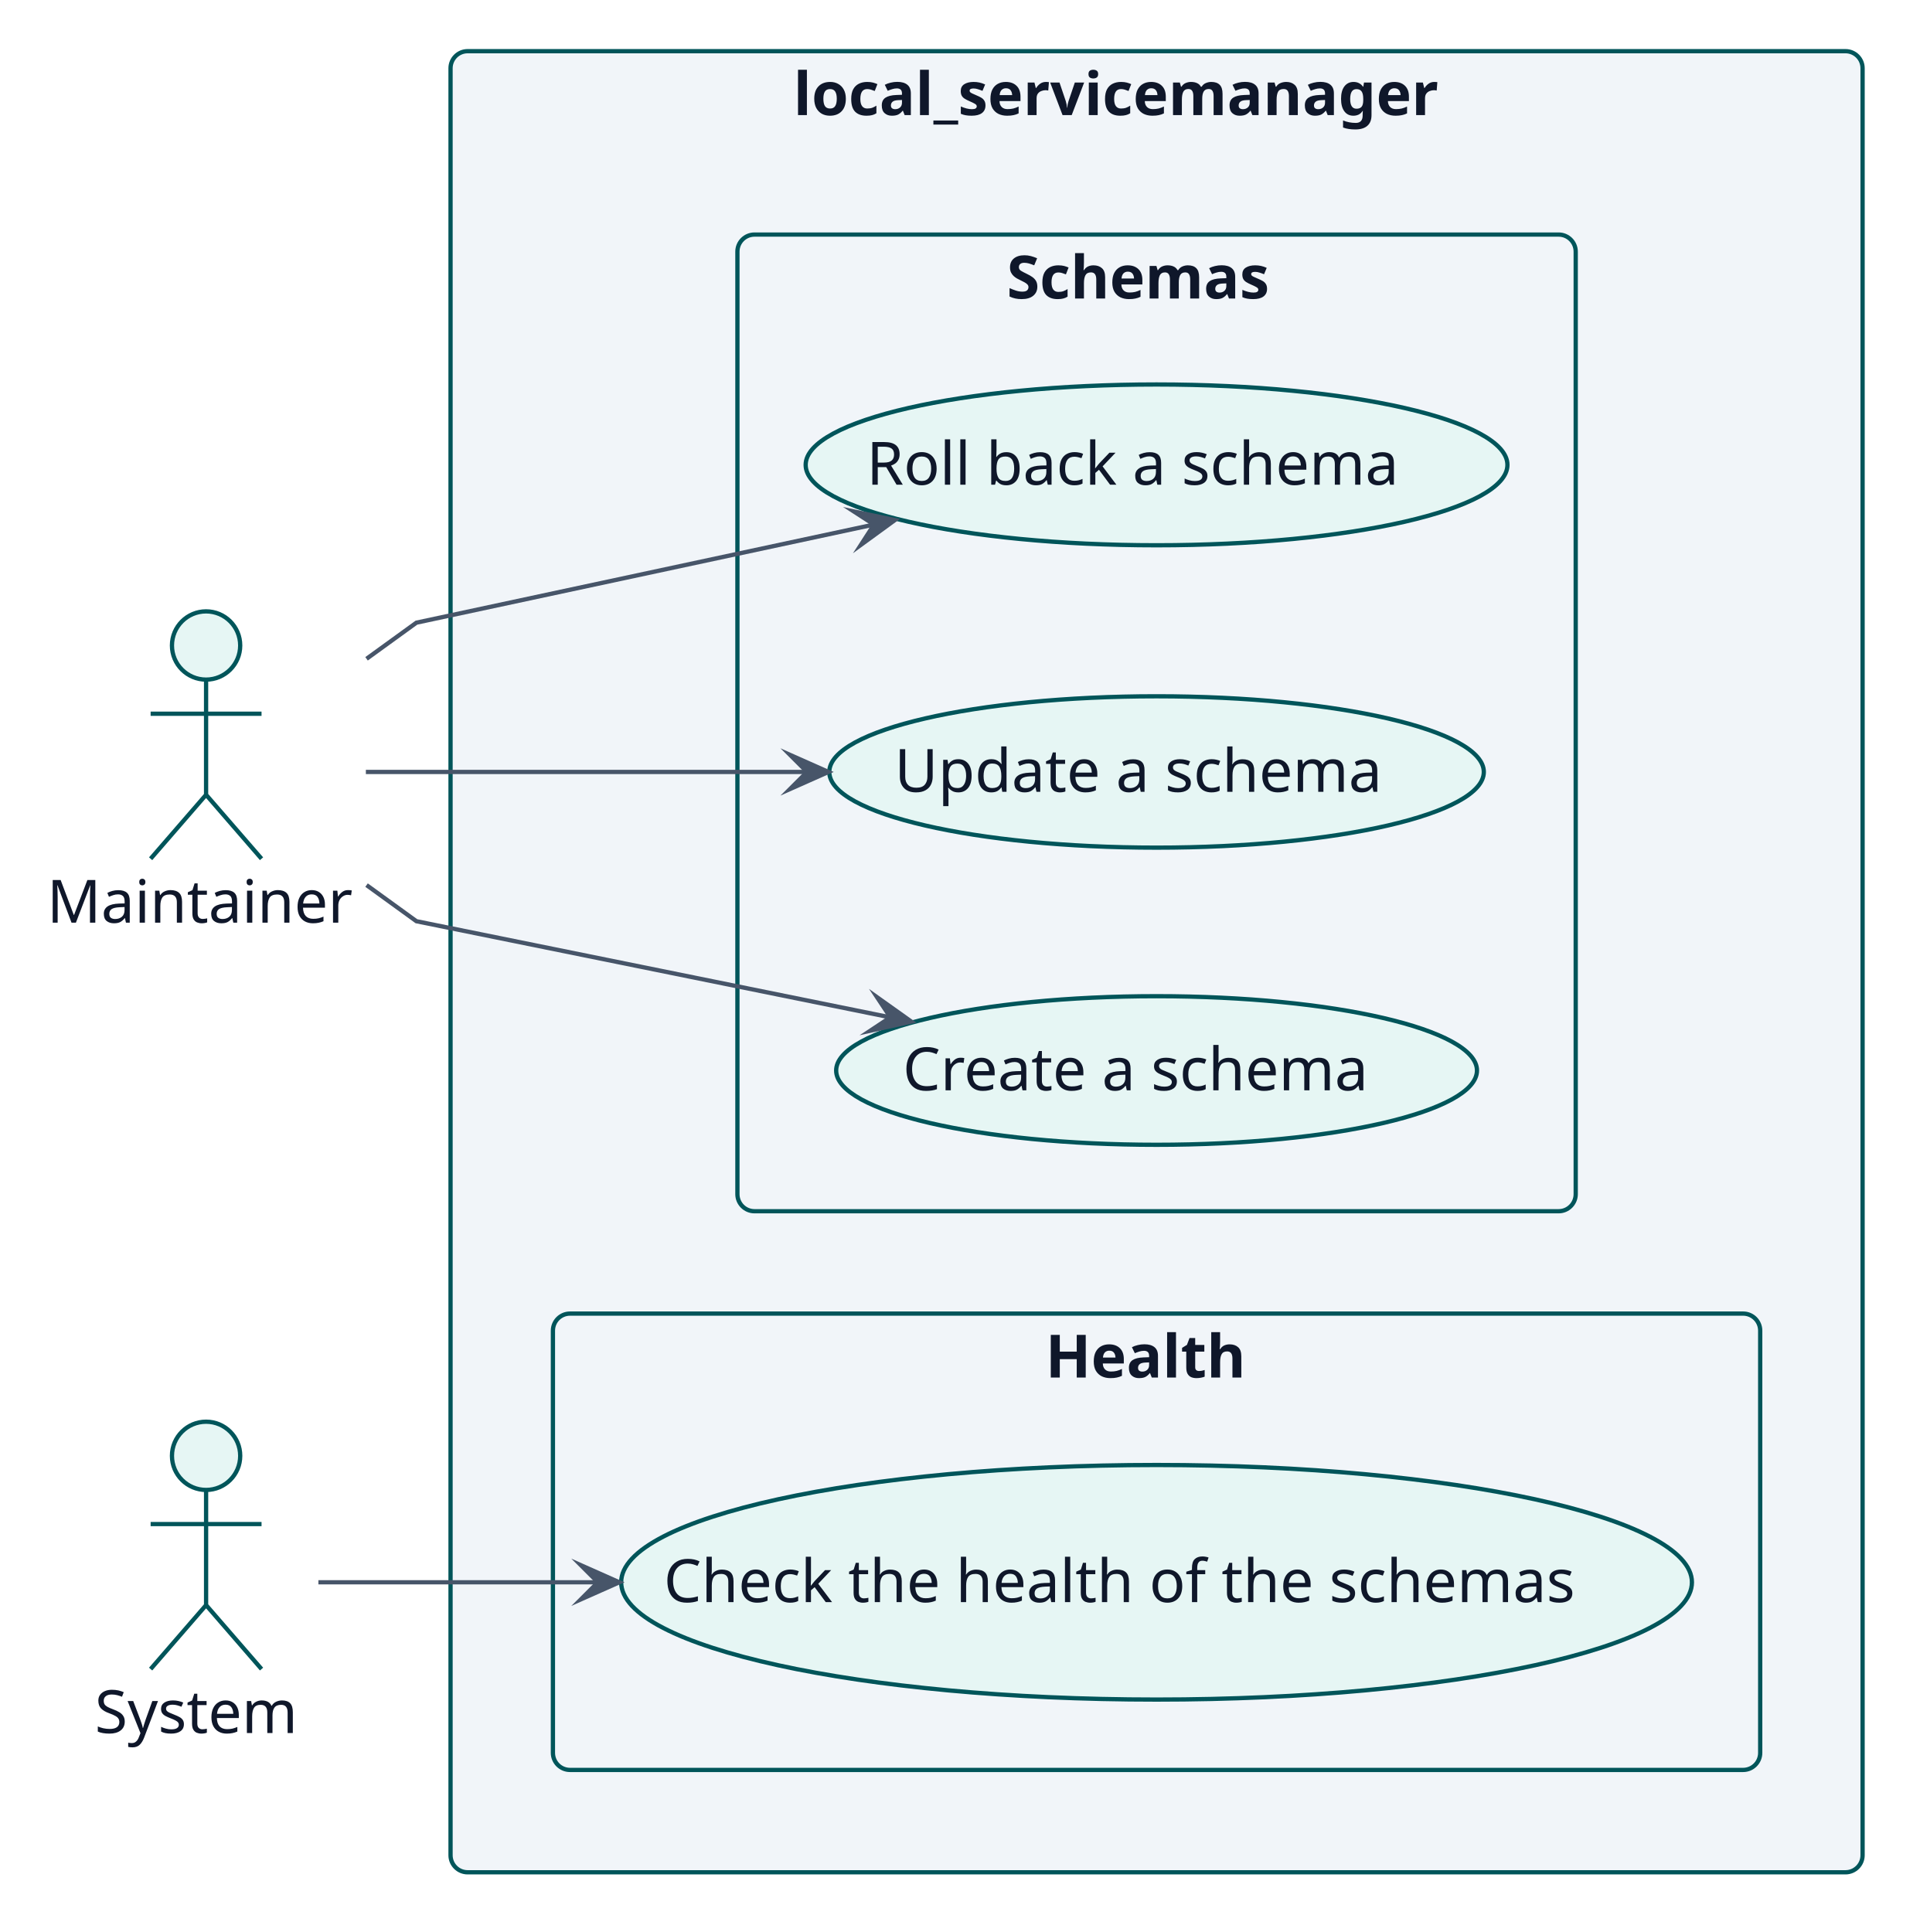
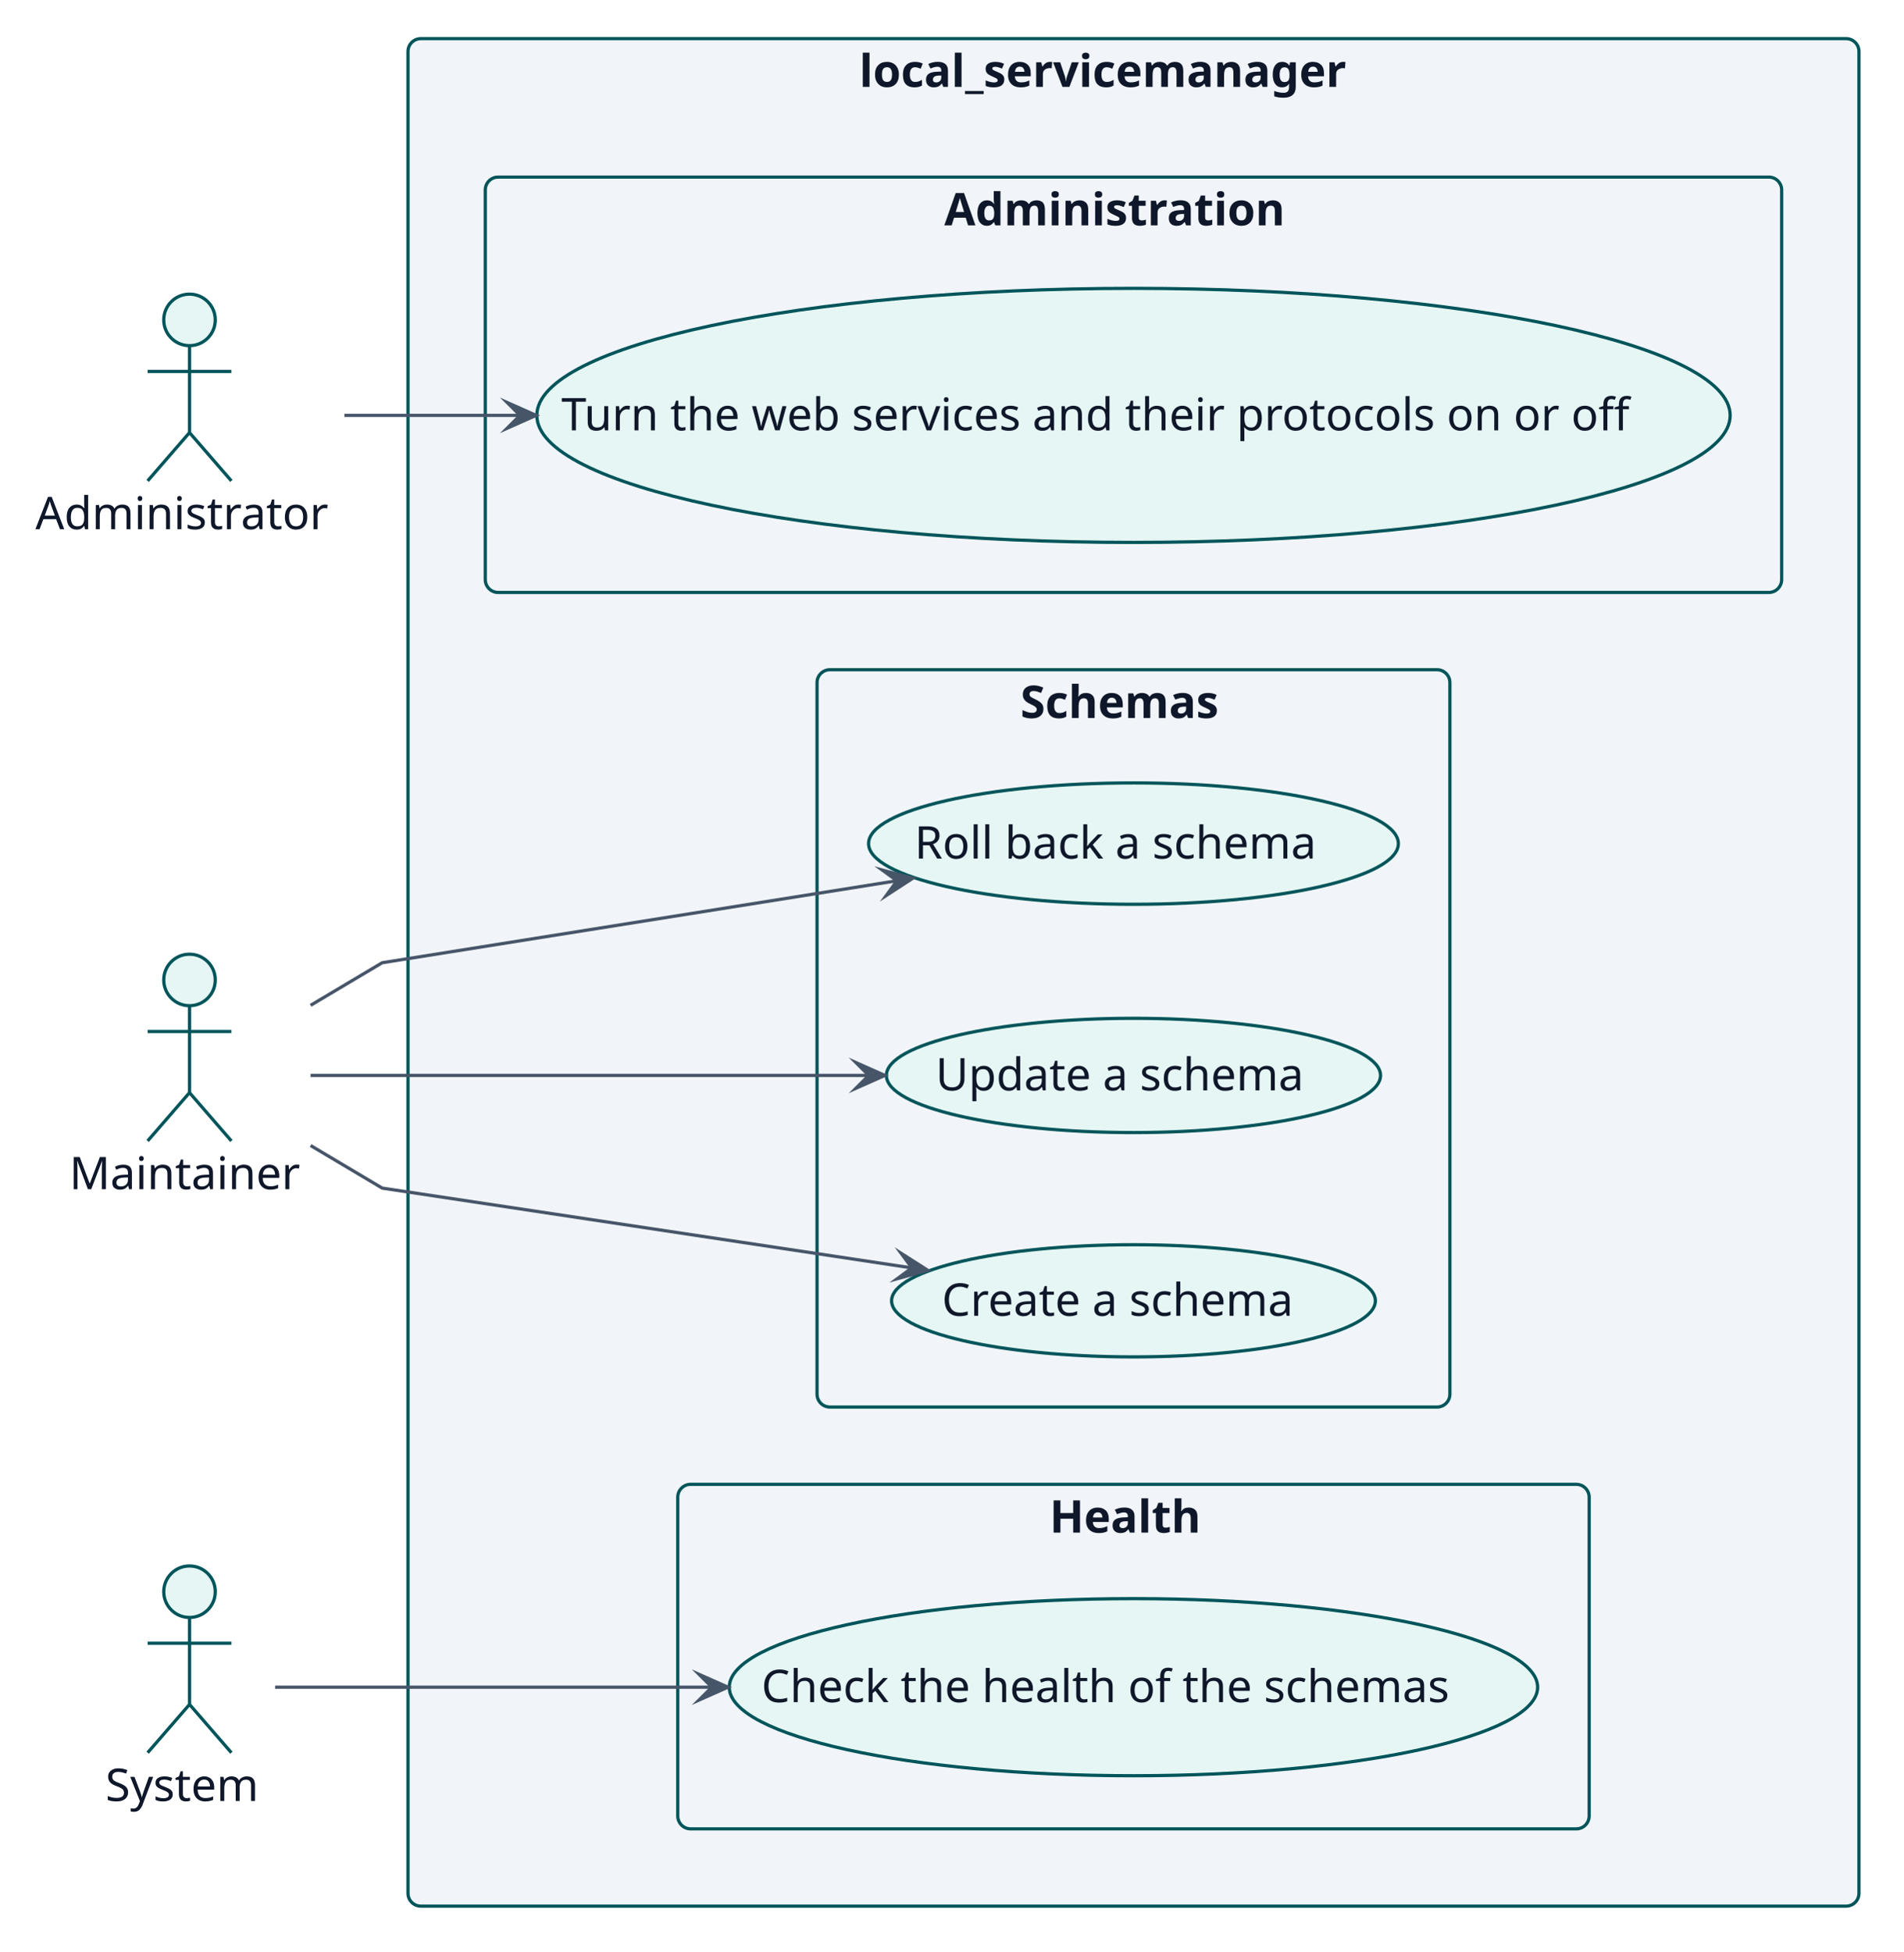
- <svg xmlns="http://www.w3.org/2000/svg" version="1.1" data-diagram-type="DESCRIPTION" style="width:450px;height:453px;background:#FFFFFF;" width="450px" height="453px" viewBox="0 0 450 453" zoomAndPan="magnify" preserveAspectRatio="none" contentStyleType="text/css">
+ <svg xmlns="http://www.w3.org/2000/svg" version="1.1" data-diagram-type="DESCRIPTION" style="width:591px;height:606px;background:#FFFFFF;" width="591px" height="606px" viewBox="0 0 591 606" zoomAndPan="magnify" preserveAspectRatio="none" contentStyleType="text/css">
  <defs />
  <g font-family="sans-serif" lengthAdjust="spacing">
-     <g class="cluster" data-qualified-name="local_servicemanager" id="ent0003" data-source-line="112">
-       <rect x="105.62" y="12" width="331.02" height="427" fill="#F1F5F9" style="stroke:#00555A;stroke-width:1;" rx="4" ry="4" />
-       <text x="185.988" y="26.995" fill="#0F172A" font-size="14" textLength="170.283" font-weight="700" font-family="IBM Plex Sans">local_servicemanager</text>
+     <g class="cluster" data-qualified-name="local_servicemanager" id="ent0004" data-source-line="113">
+       <rect x="126.68" y="12" width="450.55" height="580" fill="#F1F5F9" style="stroke:#00555A;stroke-width:1;" rx="4" ry="4" />
+       <text x="266.813" y="26.995" fill="#0F172A" font-size="14" textLength="170.283" font-weight="700" font-family="IBM Plex Sans">local_servicemanager</text>
    </g>
-     <g class="cluster" data-qualified-name="local_servicemanager.Schemas" id="ent0004" data-source-line="113">
-       <rect x="172.87" y="55" width="196.52" height="229" fill="#F1F5F9" style="stroke:#00555A;stroke-width:1;" rx="4" ry="4" />
-       <text x="236.024" y="69.995" fill="#0F172A" font-size="14" textLength="70.212" font-weight="700" font-family="IBM Plex Sans">Schemas</text>
+     <g class="cluster" data-qualified-name="local_servicemanager.Schemas" id="ent0005" data-source-line="114">
+       <rect x="253.7" y="208" width="196.51" height="229" fill="#F1F5F9" style="stroke:#00555A;stroke-width:1;" rx="4" ry="4" />
+       <text x="316.849" y="222.995" fill="#0F172A" font-size="14" textLength="70.212" font-weight="700" font-family="IBM Plex Sans">Schemas</text>
    </g>
-     <g class="cluster" data-qualified-name="local_servicemanager.Health" id="ent0008" data-source-line="118">
-       <rect x="129.62" y="308" width="283.02" height="107" fill="#F1F5F9" style="stroke:#00555A;stroke-width:1;" rx="4" ry="4" />
-       <text x="245.071" y="322.995" fill="#0F172A" font-size="14" textLength="52.117" font-weight="700" font-family="IBM Plex Sans">Health</text>
+     <g class="cluster" data-qualified-name="local_servicemanager.Health" id="ent0009" data-source-line="119">
+       <rect x="210.45" y="461" width="283.01" height="107" fill="#F1F5F9" style="stroke:#00555A;stroke-width:1;" rx="4" ry="4" />
+       <text x="325.896" y="475.995" fill="#0F172A" font-size="14" textLength="52.117" font-weight="700" font-family="IBM Plex Sans">Health</text>
    </g>
-     <g class="entity" data-qualified-name="local_servicemanager.Schemas.UC_createSchema" id="ent0005" data-source-line="114">
-       <ellipse cx="271.132" cy="251.002" rx="75.112" ry="17.422" fill="#E6F6F4" style="stroke:#00555A;stroke-width:1;" />
-       <text x="211.632" y="255.651" fill="#0F172A" font-size="14" textLength="119" font-family="IBM Plex Sans">Create a schema</text>
+     <g class="cluster" data-qualified-name="local_servicemanager.Administration" id="ent0011" data-source-line="122">
+       <rect x="150.68" y="55" width="402.55" height="129" fill="#F1F5F9" style="stroke:#00555A;stroke-width:1;" rx="4" ry="4" />
+       <text x="293.224" y="69.995" fill="#0F172A" font-size="14" textLength="117.462" font-weight="700" font-family="IBM Plex Sans">Administration</text>
    </g>
-     <g class="entity" data-qualified-name="local_servicemanager.Schemas.UC_updateSchema" id="ent0006" data-source-line="115">
-       <ellipse cx="271.129" cy="181.004" rx="76.719" ry="17.744" fill="#E6F6F4" style="stroke:#00555A;stroke-width:1;" />
-       <text x="209.691" y="185.652" fill="#0F172A" font-size="14" textLength="122.876" font-family="IBM Plex Sans">Update a schema</text>
+     <g class="entity" data-qualified-name="local_servicemanager.Schemas.UC_createSchema" id="ent0006" data-source-line="115">
+       <ellipse cx="351.962" cy="404.002" rx="75.112" ry="17.422" fill="#E6F6F4" style="stroke:#00555A;stroke-width:1;" />
+       <text x="292.462" y="408.651" fill="#0F172A" font-size="14" textLength="119" font-family="IBM Plex Sans">Create a schema</text>
    </g>
-     <g class="entity" data-qualified-name="local_servicemanager.Schemas.UC_rollbackSchema" id="ent0007" data-source-line="116">
-       <ellipse cx="271.127" cy="109.001" rx="82.257" ry="18.851" fill="#E6F6F4" style="stroke:#00555A;stroke-width:1;" />
-       <text x="203.144" y="113.65" fill="#0F172A" font-size="14" textLength="135.967" font-family="IBM Plex Sans">Roll back a schema</text>
+     <g class="entity" data-qualified-name="local_servicemanager.Schemas.UC_updateSchema" id="ent0007" data-source-line="116">
+       <ellipse cx="351.959" cy="334.004" rx="76.719" ry="17.744" fill="#E6F6F4" style="stroke:#00555A;stroke-width:1;" />
+       <text x="290.521" y="338.652" fill="#0F172A" font-size="14" textLength="122.876" font-family="IBM Plex Sans">Update a schema</text>
    </g>
-     <g class="entity" data-qualified-name="local_servicemanager.Health.UC_checkHealth" id="ent0009" data-source-line="119">
-       <ellipse cx="271.127" cy="371.001" rx="125.507" ry="27.501" fill="#E6F6F4" style="stroke:#00555A;stroke-width:1;" />
-       <text x="155.593" y="375.65" fill="#0F172A" font-size="14" textLength="231.068" font-family="IBM Plex Sans">Check the health of the schemas</text>
+     <g class="entity" data-qualified-name="local_servicemanager.Schemas.UC_rollbackSchema" id="ent0008" data-source-line="117">
+       <ellipse cx="351.957" cy="262.001" rx="82.257" ry="18.851" fill="#E6F6F4" style="stroke:#00555A;stroke-width:1;" />
+       <text x="283.974" y="266.65" fill="#0F172A" font-size="14" textLength="135.967" font-family="IBM Plex Sans">Roll back a schema</text>
    </g>
-     <g class="entity" data-qualified-name="A_Maintainer" id="ent0001" data-source-line="109">
-       <ellipse cx="48.311" cy="151.35" rx="8" ry="8" fill="#E6F6F4" style="stroke:#00555A;stroke-width:1;" />
-       <path d="M48.311,159.35 L48.311,186.35 M35.311,167.35 L61.311,167.35 M48.311,186.35 L35.311,201.35 M48.311,186.35 L61.311,201.35" style="stroke:#00555A;stroke-width:1;" fill="none" />
-       <text x="11" y="216.345" fill="#0F172A" font-size="14" textLength="74.621" font-family="IBM Plex Sans">Maintainer</text>
+     <g class="entity" data-qualified-name="local_servicemanager.Health.UC_checkHealth" id="ent0010" data-source-line="120">
+       <ellipse cx="351.957" cy="524.001" rx="125.507" ry="27.501" fill="#E6F6F4" style="stroke:#00555A;stroke-width:1;" />
+       <text x="236.423" y="528.65" fill="#0F172A" font-size="14" textLength="231.068" font-family="IBM Plex Sans">Check the health of the schemas</text>
    </g>
-     <g class="entity" data-qualified-name="A_System" id="ent0002" data-source-line="110">
-       <ellipse cx="48.313" cy="341.35" rx="8" ry="8" fill="#E6F6F4" style="stroke:#00555A;stroke-width:1;" />
-       <path d="M48.313,349.35 L48.313,376.35 M35.313,357.35 L61.313,357.35 M48.313,376.35 L35.313,391.35 M48.313,376.35 L61.313,391.35" style="stroke:#00555A;stroke-width:1;" fill="none" />
-       <text x="22.21" y="406.345" fill="#0F172A" font-size="14" textLength="52.206" font-family="IBM Plex Sans">System</text>
+     <g class="entity" data-qualified-name="local_servicemanager.Administration.UC_turnWebServices" id="ent0012" data-source-line="123">
+       <ellipse cx="351.964" cy="129.005" rx="185.274" ry="39.455" fill="#E6F6F4" style="stroke:#00555A;stroke-width:1;" />
+       <text x="174.302" y="133.653" fill="#0F172A" font-size="14" textLength="355.325" font-family="IBM Plex Sans">Turn the web services and their protocols on or off</text>
    </g>
-     <g class="link" data-entity-1="ent0001" data-entity-2="ent0005" id="lnk10" data-source-line="123" data-link-type="dependency">
-       <path d="M85.93,207.53 C92.66,212.41 97.62,216 97.62,216 C97.62,216 158.43,228.336 208.74,238.546" style="stroke:#475569;stroke-width:1;" fill="none" id="A_Maintainer-to-UC_createSchema" />
-       <polygon points="213.64,239.54,205.615,233.83,208.74,238.546,204.024,241.67,213.64,239.54" fill="#475569" style="stroke:#475569;stroke-width:1;stroke-linejoin:miter;stroke-miterlimit:10;" />
+     <g class="entity" data-qualified-name="A_Administrator" id="ent0001" data-source-line="109">
+       <ellipse cx="58.841" cy="99.35" rx="8" ry="8" fill="#E6F6F4" style="stroke:#00555A;stroke-width:1;" />
+       <path d="M58.841,107.35 L58.841,134.35 M45.841,115.35 L71.841,115.35 M58.841,134.35 L45.841,149.35 M58.841,134.35 L71.841,149.35" style="stroke:#00555A;stroke-width:1;" fill="none" />
+       <text x="11" y="164.345" fill="#0F172A" font-size="14" textLength="95.683" font-family="IBM Plex Sans">Administrator</text>
    </g>
-     <g class="link" data-entity-1="ent0001" data-entity-2="ent0006" id="lnk11" data-source-line="124" data-link-type="dependency">
-       <path d="M85.77,181 C115.17,181 152.52,181 189.21,181" style="stroke:#475569;stroke-width:1;" fill="none" id="A_Maintainer-to-UC_updateSchema" />
-       <polygon points="194.21,181,185.21,177,189.21,181,185.21,185,194.21,181" fill="#475569" style="stroke:#475569;stroke-width:1;stroke-linejoin:miter;stroke-miterlimit:10;" />
+     <g class="entity" data-qualified-name="A_Maintainer" id="ent0002" data-source-line="110">
+       <ellipse cx="58.841" cy="304.35" rx="8" ry="8" fill="#E6F6F4" style="stroke:#00555A;stroke-width:1;" />
+       <path d="M58.841,312.35 L58.841,339.35 M45.841,320.35 L71.841,320.35 M58.841,339.35 L45.841,354.35 M58.841,339.35 L71.841,354.35" style="stroke:#00555A;stroke-width:1;" fill="none" />
+       <text x="21.53" y="369.345" fill="#0F172A" font-size="14" textLength="74.621" font-family="IBM Plex Sans">Maintainer</text>
    </g>
-     <g class="link" data-entity-1="ent0001" data-entity-2="ent0007" id="lnk12" data-source-line="125" data-link-type="dependency">
-       <path d="M85.93,154.47 C92.66,149.59 97.62,146 97.62,146 C97.62,146 155.161,133.659 204.901,122.989" style="stroke:#475569;stroke-width:1;" fill="none" id="A_Maintainer-to-UC_rollbackSchema" />
-       <polygon points="209.79,121.94,200.151,119.917,204.901,122.989,201.829,127.739,209.79,121.94" fill="#475569" style="stroke:#475569;stroke-width:1;stroke-linejoin:miter;stroke-miterlimit:10;" />
+     <g class="entity" data-qualified-name="A_System" id="ent0003" data-source-line="111">
+       <ellipse cx="58.843" cy="494.35" rx="8" ry="8" fill="#E6F6F4" style="stroke:#00555A;stroke-width:1;" />
+       <path d="M58.843,502.35 L58.843,529.35 M45.843,510.35 L71.843,510.35 M58.843,529.35 L45.843,544.35 M58.843,529.35 L71.843,544.35" style="stroke:#00555A;stroke-width:1;" fill="none" />
+       <text x="32.74" y="559.345" fill="#0F172A" font-size="14" textLength="52.206" font-family="IBM Plex Sans">System</text>
    </g>
-     <g class="link" data-entity-1="ent0002" data-entity-2="ent0009" id="lnk13" data-source-line="126" data-link-type="dependency">
-       <path d="M74.64,371 C92.65,371 113.33,371 140.18,371" style="stroke:#475569;stroke-width:1;" fill="none" id="A_System-to-UC_checkHealth" />
-       <polygon points="145.18,371,136.18,367,140.18,371,136.18,375,145.18,371" fill="#475569" style="stroke:#475569;stroke-width:1;stroke-linejoin:miter;stroke-miterlimit:10;" />
+     <g class="link" data-entity-1="ent0002" data-entity-2="ent0006" id="lnk13" data-source-line="127" data-link-type="dependency">
+       <path d="M96.44,355.77 C108.4,362.89 118.68,369 118.68,369 C118.68,369 214.366,383.415 283.156,393.785" style="stroke:#475569;stroke-width:1;" fill="none" id="A_Maintainer-to-UC_createSchema" />
+       <polygon points="288.1,394.53,279.797,389.233,283.156,393.785,278.604,397.144,288.1,394.53" fill="#475569" style="stroke:#475569;stroke-width:1;stroke-linejoin:miter;stroke-miterlimit:10;" />
+     </g>
+     <g class="link" data-entity-1="ent0002" data-entity-2="ent0007" id="lnk14" data-source-line="128" data-link-type="dependency">
+       <path d="M96.42,334 C140.93,334 212.27,334 269.76,334" style="stroke:#475569;stroke-width:1;" fill="none" id="A_Maintainer-to-UC_updateSchema" />
+       <polygon points="274.76,334,265.76,330,269.76,334,265.76,338,274.76,334" fill="#475569" style="stroke:#475569;stroke-width:1;stroke-linejoin:miter;stroke-miterlimit:10;" />
+     </g>
+     <g class="link" data-entity-1="ent0002" data-entity-2="ent0008" id="lnk15" data-source-line="129" data-link-type="dependency">
+       <path d="M96.44,312.23 C108.4,305.11 118.68,299 118.68,299 C118.68,299 209.942,284.467 278.522,273.537" style="stroke:#475569;stroke-width:1;" fill="none" id="A_Maintainer-to-UC_rollbackSchema" />
+       <polygon points="283.46,272.75,273.943,270.216,278.522,273.537,275.202,278.117,283.46,272.75" fill="#475569" style="stroke:#475569;stroke-width:1;stroke-linejoin:miter;stroke-miterlimit:10;" />
+     </g>
+     <g class="link" data-entity-1="ent0003" data-entity-2="ent0010" id="lnk16" data-source-line="130" data-link-type="dependency">
+       <path d="M85.42,524 C117.12,524 168.42,524 221.04,524" style="stroke:#475569;stroke-width:1;" fill="none" id="A_System-to-UC_checkHealth" />
+       <polygon points="226.04,524,217.04,520,221.04,524,217.04,528,226.04,524" fill="#475569" style="stroke:#475569;stroke-width:1;stroke-linejoin:miter;stroke-miterlimit:10;" />
+     </g>
+     <g class="link" data-entity-1="ent0001" data-entity-2="ent0012" id="lnk17" data-source-line="131" data-link-type="dependency">
+       <path d="M106.94,129 C124.08,129 139.64,129 161.47,129" style="stroke:#475569;stroke-width:1;" fill="none" id="A_Administrator-to-UC_turnWebServices" />
+       <polygon points="166.47,129,157.47,125,161.47,129,157.47,133,166.47,129" fill="#475569" style="stroke:#475569;stroke-width:1;stroke-linejoin:miter;stroke-miterlimit:10;" />
    </g>
  </g>
</svg>
